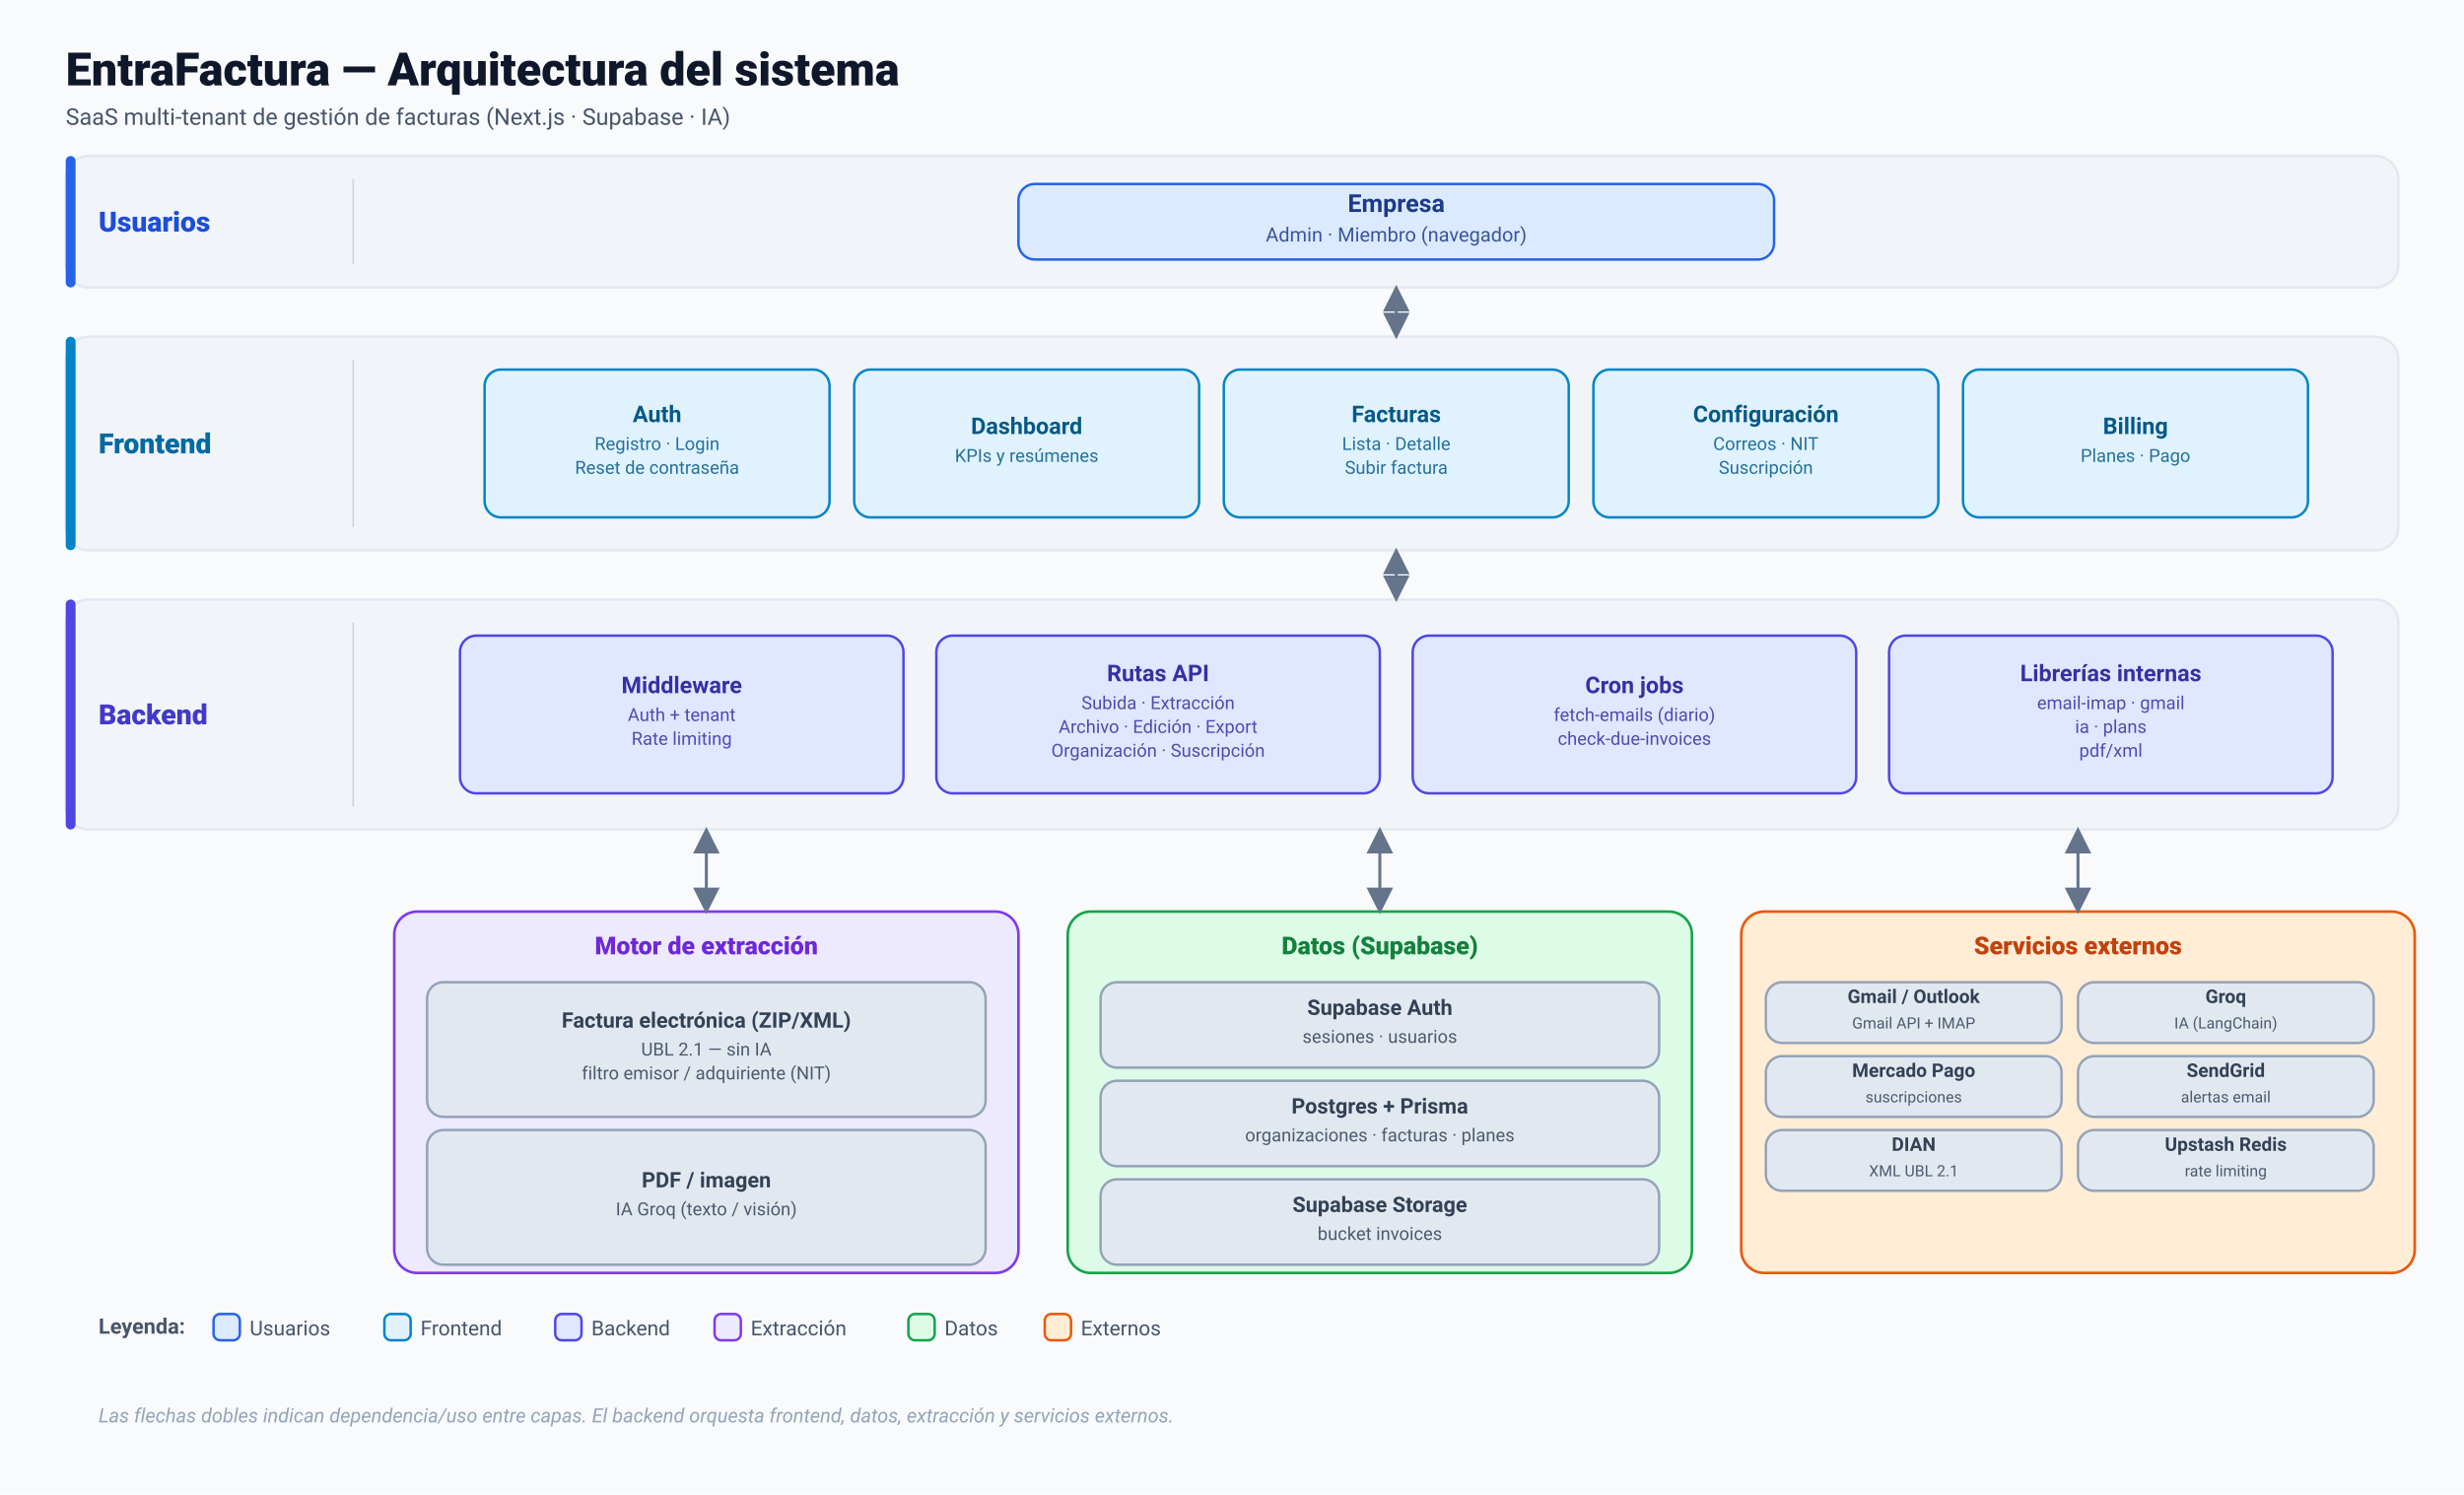
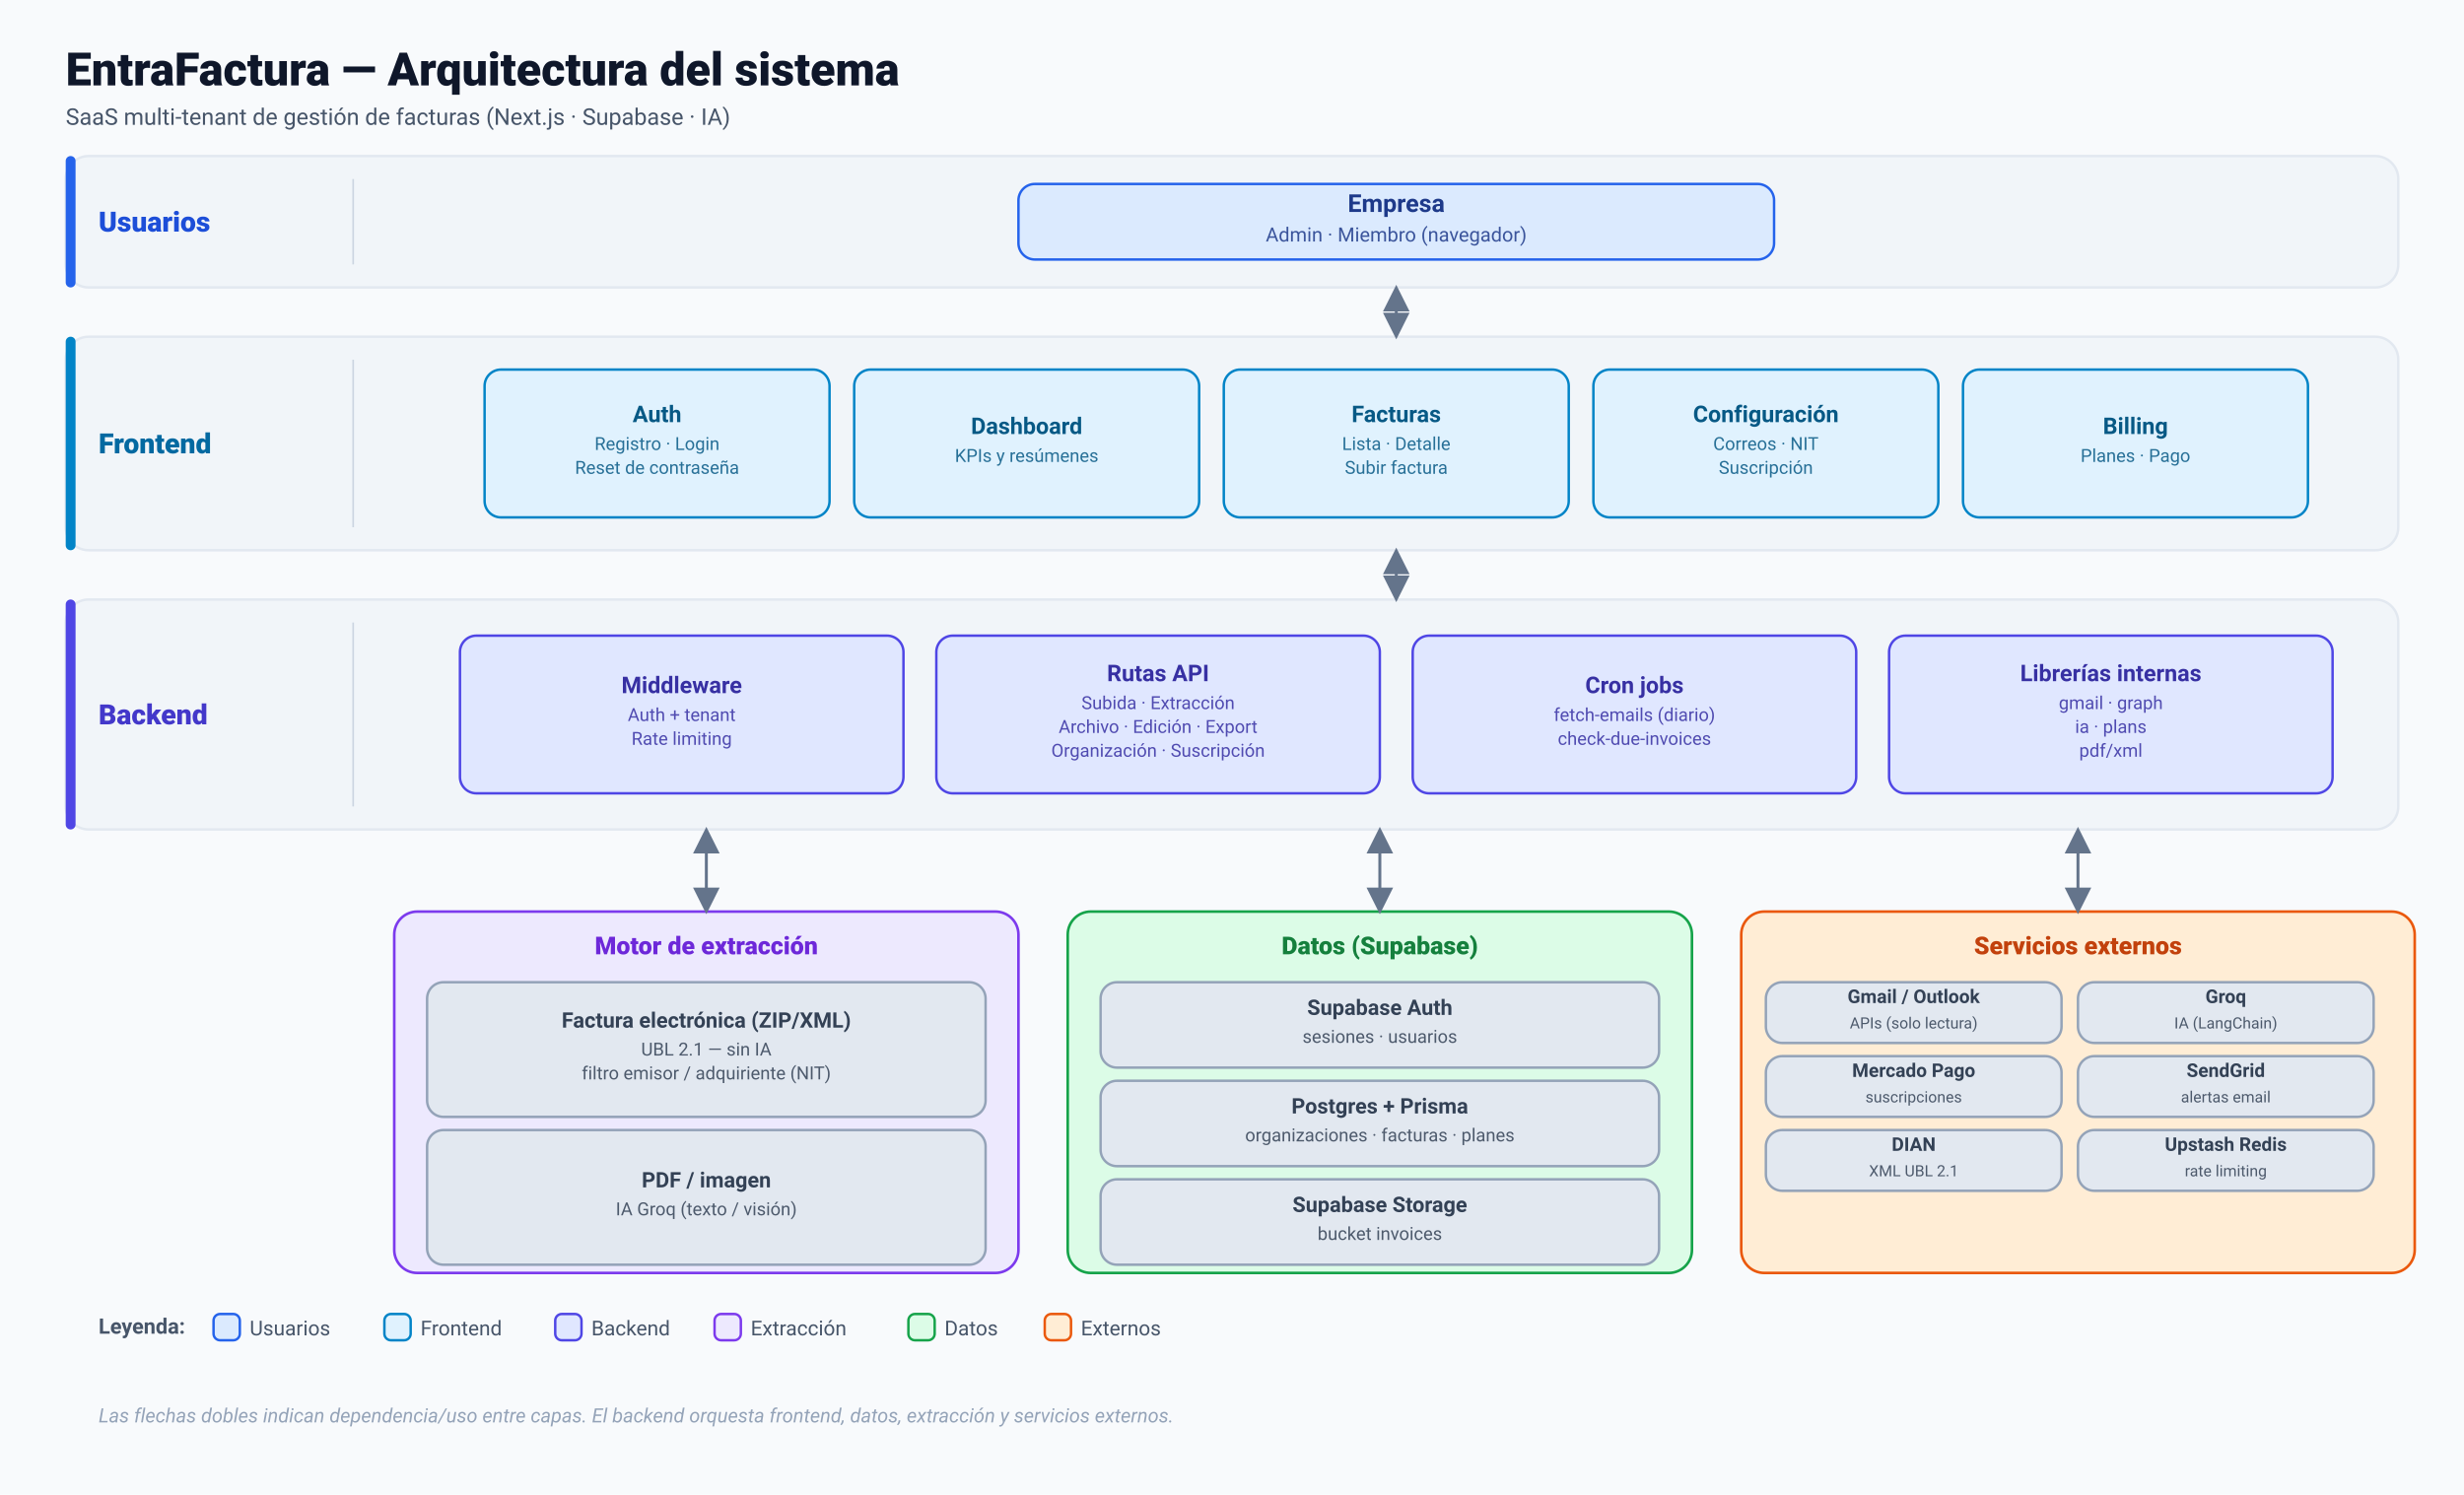
<svg xmlns="http://www.w3.org/2000/svg" width="1500" height="910" viewBox="0 0 1500 910">
  <defs>
    <marker id="arrowhead" markerWidth="9" markerHeight="9" refX="7" refY="4.5" orient="auto">
      <path d="M0,0 L9,4.5 L0,9 z" fill="#64748b" />
    </marker>
    <marker id="arrowhead-start" markerWidth="9" markerHeight="9" refX="2" refY="4.5" orient="auto">
      <path d="M9,0 L0,4.5 L9,9 z" fill="#64748b" />
    </marker>
  </defs>
  <rect x="0" y="0" width="1500" height="910" fill="#f8fafc" />
  <text x="40" y="52" font-family="'Segoe UI', -apple-system, BlinkMacSystemFont, Roboto, Helvetica, Arial, sans-serif" font-size="28" font-weight="800" text-anchor="start" fill="#0f172a">EntraFactura — Arquitectura del sistema</text>
  <text x="40" y="76" font-family="'Segoe UI', -apple-system, BlinkMacSystemFont, Roboto, Helvetica, Arial, sans-serif" font-size="14" font-weight="400" text-anchor="start" fill="#475569">SaaS multi-tenant de gestión de facturas (Next.js · Supabase · IA)</text>
  <rect x="40" y="95" width="1420" height="80" rx="14" ry="14" fill="#f1f5f9" stroke="#e2e8f0" stroke-width="1.5" />
  <rect x="40" y="95" width="6" height="80" rx="3" ry="3" fill="#2563eb" />
  <text x="60" y="141" font-family="'Segoe UI', -apple-system, BlinkMacSystemFont, Roboto, Helvetica, Arial, sans-serif" font-size="17" font-weight="800" text-anchor="start" fill="#1d4ed8">Usuarios</text>
  <line x1="215" y1="109" x2="215" y2="161" stroke="#cbd5e1" stroke-width="1" />
  <rect x="40" y="205" width="1420" height="130" rx="14" ry="14" fill="#f1f5f9" stroke="#e2e8f0" stroke-width="1.5" />
  <rect x="40" y="205" width="6" height="130" rx="3" ry="3" fill="#0284c7" />
  <text x="60" y="276" font-family="'Segoe UI', -apple-system, BlinkMacSystemFont, Roboto, Helvetica, Arial, sans-serif" font-size="17" font-weight="800" text-anchor="start" fill="#0369a1">Frontend</text>
  <line x1="215" y1="219" x2="215" y2="321" stroke="#cbd5e1" stroke-width="1" />
  <rect x="40" y="365" width="1420" height="140" rx="14" ry="14" fill="#f1f5f9" stroke="#e2e8f0" stroke-width="1.5" />
  <rect x="40" y="365" width="6" height="140" rx="3" ry="3" fill="#4f46e5" />
  <text x="60" y="441" font-family="'Segoe UI', -apple-system, BlinkMacSystemFont, Roboto, Helvetica, Arial, sans-serif" font-size="17" font-weight="800" text-anchor="start" fill="#4338ca">Backend</text>
  <line x1="215" y1="379" x2="215" y2="491" stroke="#cbd5e1" stroke-width="1" />
  <rect x="620" y="112" width="460" height="46" rx="10" ry="10" fill="#dbeafe" stroke="#2563eb" stroke-width="1.5" />
  <text x="850" y="129.05" font-family="'Segoe UI', -apple-system, BlinkMacSystemFont, Roboto, Helvetica, Arial, sans-serif" font-size="15" font-weight="700" text-anchor="middle" fill="#1e3a8a">Empresa</text>
  <text x="850" y="147.05" font-family="'Segoe UI', -apple-system, BlinkMacSystemFont, Roboto, Helvetica, Arial, sans-serif" font-size="12" font-weight="400" text-anchor="middle" fill="#1e3a8a" opacity="0.85">Admin · Miembro (navegador)</text>
  <rect x="295" y="225" width="210" height="90" rx="10" ry="10" fill="#e0f2fe" stroke="#0284c7" stroke-width="1.5" />
  <text x="400" y="256.98" font-family="'Segoe UI', -apple-system, BlinkMacSystemFont, Roboto, Helvetica, Arial, sans-serif" font-size="14" font-weight="700" text-anchor="middle" fill="#075985">Auth</text>
  <text x="400" y="273.98" font-family="'Segoe UI', -apple-system, BlinkMacSystemFont, Roboto, Helvetica, Arial, sans-serif" font-size="11" font-weight="400" text-anchor="middle" fill="#075985" opacity="0.85">Registro · Login</text>
  <text x="400" y="288.48" font-family="'Segoe UI', -apple-system, BlinkMacSystemFont, Roboto, Helvetica, Arial, sans-serif" font-size="11" font-weight="400" text-anchor="middle" fill="#075985" opacity="0.85">Reset de contraseña</text>
  <rect x="520" y="225" width="210" height="90" rx="10" ry="10" fill="#e0f2fe" stroke="#0284c7" stroke-width="1.5" />
  <text x="625" y="264.23" font-family="'Segoe UI', -apple-system, BlinkMacSystemFont, Roboto, Helvetica, Arial, sans-serif" font-size="14" font-weight="700" text-anchor="middle" fill="#075985">Dashboard</text>
  <text x="625" y="281.23" font-family="'Segoe UI', -apple-system, BlinkMacSystemFont, Roboto, Helvetica, Arial, sans-serif" font-size="11" font-weight="400" text-anchor="middle" fill="#075985" opacity="0.85">KPIs y resúmenes</text>
  <rect x="745" y="225" width="210" height="90" rx="10" ry="10" fill="#e0f2fe" stroke="#0284c7" stroke-width="1.5" />
  <text x="850" y="256.98" font-family="'Segoe UI', -apple-system, BlinkMacSystemFont, Roboto, Helvetica, Arial, sans-serif" font-size="14" font-weight="700" text-anchor="middle" fill="#075985">Facturas</text>
  <text x="850" y="273.98" font-family="'Segoe UI', -apple-system, BlinkMacSystemFont, Roboto, Helvetica, Arial, sans-serif" font-size="11" font-weight="400" text-anchor="middle" fill="#075985" opacity="0.85">Lista · Detalle</text>
  <text x="850" y="288.48" font-family="'Segoe UI', -apple-system, BlinkMacSystemFont, Roboto, Helvetica, Arial, sans-serif" font-size="11" font-weight="400" text-anchor="middle" fill="#075985" opacity="0.85">Subir factura</text>
  <rect x="970" y="225" width="210" height="90" rx="10" ry="10" fill="#e0f2fe" stroke="#0284c7" stroke-width="1.5" />
  <text x="1075" y="256.98" font-family="'Segoe UI', -apple-system, BlinkMacSystemFont, Roboto, Helvetica, Arial, sans-serif" font-size="14" font-weight="700" text-anchor="middle" fill="#075985">Configuración</text>
  <text x="1075" y="273.98" font-family="'Segoe UI', -apple-system, BlinkMacSystemFont, Roboto, Helvetica, Arial, sans-serif" font-size="11" font-weight="400" text-anchor="middle" fill="#075985" opacity="0.85">Correos · NIT</text>
  <text x="1075" y="288.48" font-family="'Segoe UI', -apple-system, BlinkMacSystemFont, Roboto, Helvetica, Arial, sans-serif" font-size="11" font-weight="400" text-anchor="middle" fill="#075985" opacity="0.85">Suscripción</text>
  <rect x="1195" y="225" width="210" height="90" rx="10" ry="10" fill="#e0f2fe" stroke="#0284c7" stroke-width="1.5" />
  <text x="1300" y="264.23" font-family="'Segoe UI', -apple-system, BlinkMacSystemFont, Roboto, Helvetica, Arial, sans-serif" font-size="14" font-weight="700" text-anchor="middle" fill="#075985">Billing</text>
  <text x="1300" y="281.23" font-family="'Segoe UI', -apple-system, BlinkMacSystemFont, Roboto, Helvetica, Arial, sans-serif" font-size="11" font-weight="400" text-anchor="middle" fill="#075985" opacity="0.85">Planes · Pago</text>
  <rect x="280" y="387" width="270" height="96" rx="10" ry="10" fill="#e0e7ff" stroke="#4f46e5" stroke-width="1.5" />
  <text x="415" y="421.98" font-family="'Segoe UI', -apple-system, BlinkMacSystemFont, Roboto, Helvetica, Arial, sans-serif" font-size="14" font-weight="700" text-anchor="middle" fill="#3730a3">Middleware</text>
  <text x="415" y="438.98" font-family="'Segoe UI', -apple-system, BlinkMacSystemFont, Roboto, Helvetica, Arial, sans-serif" font-size="11" font-weight="400" text-anchor="middle" fill="#3730a3" opacity="0.85">Auth + tenant</text>
  <text x="415" y="453.48" font-family="'Segoe UI', -apple-system, BlinkMacSystemFont, Roboto, Helvetica, Arial, sans-serif" font-size="11" font-weight="400" text-anchor="middle" fill="#3730a3" opacity="0.85">Rate limiting</text>
  <rect x="570" y="387" width="270" height="96" rx="10" ry="10" fill="#e0e7ff" stroke="#4f46e5" stroke-width="1.5" />
  <text x="705" y="414.73" font-family="'Segoe UI', -apple-system, BlinkMacSystemFont, Roboto, Helvetica, Arial, sans-serif" font-size="14" font-weight="700" text-anchor="middle" fill="#3730a3">Rutas API</text>
  <text x="705" y="431.73" font-family="'Segoe UI', -apple-system, BlinkMacSystemFont, Roboto, Helvetica, Arial, sans-serif" font-size="11" font-weight="400" text-anchor="middle" fill="#3730a3" opacity="0.85">Subida · Extracción</text>
  <text x="705" y="446.23" font-family="'Segoe UI', -apple-system, BlinkMacSystemFont, Roboto, Helvetica, Arial, sans-serif" font-size="11" font-weight="400" text-anchor="middle" fill="#3730a3" opacity="0.85">Archivo · Edición · Export</text>
  <text x="705" y="460.73" font-family="'Segoe UI', -apple-system, BlinkMacSystemFont, Roboto, Helvetica, Arial, sans-serif" font-size="11" font-weight="400" text-anchor="middle" fill="#3730a3" opacity="0.85">Organización · Suscripción</text>
  <rect x="860" y="387" width="270" height="96" rx="10" ry="10" fill="#e0e7ff" stroke="#4f46e5" stroke-width="1.5" />
  <text x="995" y="421.98" font-family="'Segoe UI', -apple-system, BlinkMacSystemFont, Roboto, Helvetica, Arial, sans-serif" font-size="14" font-weight="700" text-anchor="middle" fill="#3730a3">Cron jobs</text>
  <text x="995" y="438.98" font-family="'Segoe UI', -apple-system, BlinkMacSystemFont, Roboto, Helvetica, Arial, sans-serif" font-size="11" font-weight="400" text-anchor="middle" fill="#3730a3" opacity="0.85">fetch-emails (diario)</text>
  <text x="995" y="453.48" font-family="'Segoe UI', -apple-system, BlinkMacSystemFont, Roboto, Helvetica, Arial, sans-serif" font-size="11" font-weight="400" text-anchor="middle" fill="#3730a3" opacity="0.85">check-due-invoices</text>
  <rect x="1150" y="387" width="270" height="96" rx="10" ry="10" fill="#e0e7ff" stroke="#4f46e5" stroke-width="1.5" />
  <text x="1285" y="414.73" font-family="'Segoe UI', -apple-system, BlinkMacSystemFont, Roboto, Helvetica, Arial, sans-serif" font-size="14" font-weight="700" text-anchor="middle" fill="#3730a3">Librerías internas</text>
-   <text x="1285" y="431.73" font-family="'Segoe UI', -apple-system, BlinkMacSystemFont, Roboto, Helvetica, Arial, sans-serif" font-size="11" font-weight="400" text-anchor="middle" fill="#3730a3" opacity="0.85">email-imap · gmail</text>
+   <text x="1285" y="431.73" font-family="'Segoe UI', -apple-system, BlinkMacSystemFont, Roboto, Helvetica, Arial, sans-serif" font-size="11" font-weight="400" text-anchor="middle" fill="#3730a3" opacity="0.85">gmail · graph</text>
  <text x="1285" y="446.23" font-family="'Segoe UI', -apple-system, BlinkMacSystemFont, Roboto, Helvetica, Arial, sans-serif" font-size="11" font-weight="400" text-anchor="middle" fill="#3730a3" opacity="0.85">ia · plans</text>
  <text x="1285" y="460.73" font-family="'Segoe UI', -apple-system, BlinkMacSystemFont, Roboto, Helvetica, Arial, sans-serif" font-size="11" font-weight="400" text-anchor="middle" fill="#3730a3" opacity="0.85">pdf/xml</text>
  <line x1="850" y1="177" x2="850" y2="203" stroke="#64748b" stroke-width="1.8" marker-end="url(#arrowhead)" marker-start="url(#arrowhead-start)" />
  <line x1="850" y1="337" x2="850" y2="363" stroke="#64748b" stroke-width="1.8" marker-end="url(#arrowhead)" marker-start="url(#arrowhead-start)" />
  <rect x="240" y="555" width="380" height="220" rx="14" ry="14" fill="#ede9fe" stroke="#7c3aed" stroke-width="1.6" />
  <text x="430" y="581" font-family="'Segoe UI', -apple-system, BlinkMacSystemFont, Roboto, Helvetica, Arial, sans-serif" font-size="15" font-weight="800" text-anchor="middle" fill="#6d28d9">Motor de extracción</text>
  <rect x="650" y="555" width="380" height="220" rx="14" ry="14" fill="#dcfce7" stroke="#16a34a" stroke-width="1.6" />
  <text x="840" y="581" font-family="'Segoe UI', -apple-system, BlinkMacSystemFont, Roboto, Helvetica, Arial, sans-serif" font-size="15" font-weight="800" text-anchor="middle" fill="#15803d">Datos (Supabase)</text>
  <rect x="1060" y="555" width="410" height="220" rx="14" ry="14" fill="#ffedd5" stroke="#ea580c" stroke-width="1.6" />
  <text x="1265" y="581" font-family="'Segoe UI', -apple-system, BlinkMacSystemFont, Roboto, Helvetica, Arial, sans-serif" font-size="15" font-weight="800" text-anchor="middle" fill="#c2410c">Servicios externos</text>
  <rect x="260" y="598" width="340" height="82" rx="10" ry="10" fill="#e2e8f0" stroke="#94a3b8" stroke-width="1.5" />
  <text x="430" y="625.66" font-family="'Segoe UI', -apple-system, BlinkMacSystemFont, Roboto, Helvetica, Arial, sans-serif" font-size="13" font-weight="700" text-anchor="middle" fill="#334155">Factura electrónica (ZIP/XML)</text>
  <text x="430" y="642.66" font-family="'Segoe UI', -apple-system, BlinkMacSystemFont, Roboto, Helvetica, Arial, sans-serif" font-size="11" font-weight="400" text-anchor="middle" fill="#334155" opacity="0.85">UBL 2.1 — sin IA</text>
  <text x="430" y="657.16" font-family="'Segoe UI', -apple-system, BlinkMacSystemFont, Roboto, Helvetica, Arial, sans-serif" font-size="11" font-weight="400" text-anchor="middle" fill="#334155" opacity="0.85">filtro emisor / adquiriente (NIT)</text>
  <rect x="260" y="688" width="340" height="82" rx="10" ry="10" fill="#e2e8f0" stroke="#94a3b8" stroke-width="1.5" />
  <text x="430" y="722.91" font-family="'Segoe UI', -apple-system, BlinkMacSystemFont, Roboto, Helvetica, Arial, sans-serif" font-size="13" font-weight="700" text-anchor="middle" fill="#334155">PDF / imagen</text>
  <text x="430" y="739.91" font-family="'Segoe UI', -apple-system, BlinkMacSystemFont, Roboto, Helvetica, Arial, sans-serif" font-size="11" font-weight="400" text-anchor="middle" fill="#334155" opacity="0.85">IA Groq (texto / visión)</text>
  <rect x="670" y="598" width="340" height="52" rx="10" ry="10" fill="#e2e8f0" stroke="#94a3b8" stroke-width="1.5" />
  <text x="840" y="617.91" font-family="'Segoe UI', -apple-system, BlinkMacSystemFont, Roboto, Helvetica, Arial, sans-serif" font-size="13" font-weight="700" text-anchor="middle" fill="#334155">Supabase Auth</text>
  <text x="840" y="634.91" font-family="'Segoe UI', -apple-system, BlinkMacSystemFont, Roboto, Helvetica, Arial, sans-serif" font-size="11" font-weight="400" text-anchor="middle" fill="#334155" opacity="0.85">sesiones · usuarios</text>
  <rect x="670" y="658" width="340" height="52" rx="10" ry="10" fill="#e2e8f0" stroke="#94a3b8" stroke-width="1.5" />
  <text x="840" y="677.91" font-family="'Segoe UI', -apple-system, BlinkMacSystemFont, Roboto, Helvetica, Arial, sans-serif" font-size="13" font-weight="700" text-anchor="middle" fill="#334155">Postgres + Prisma</text>
  <text x="840" y="694.91" font-family="'Segoe UI', -apple-system, BlinkMacSystemFont, Roboto, Helvetica, Arial, sans-serif" font-size="11" font-weight="400" text-anchor="middle" fill="#334155" opacity="0.85">organizaciones · facturas · planes</text>
  <rect x="670" y="718" width="340" height="52" rx="10" ry="10" fill="#e2e8f0" stroke="#94a3b8" stroke-width="1.5" />
  <text x="840" y="737.91" font-family="'Segoe UI', -apple-system, BlinkMacSystemFont, Roboto, Helvetica, Arial, sans-serif" font-size="13" font-weight="700" text-anchor="middle" fill="#334155">Supabase Storage</text>
  <text x="840" y="754.91" font-family="'Segoe UI', -apple-system, BlinkMacSystemFont, Roboto, Helvetica, Arial, sans-serif" font-size="11" font-weight="400" text-anchor="middle" fill="#334155" opacity="0.85">bucket invoices</text>
  <rect x="1075" y="598" width="180" height="37" rx="10" ry="10" fill="#e2e8f0" stroke="#94a3b8" stroke-width="1.5" />
  <text x="1165" y="610.68" font-family="'Segoe UI', -apple-system, BlinkMacSystemFont, Roboto, Helvetica, Arial, sans-serif" font-size="11.5" font-weight="700" text-anchor="middle" fill="#334155">Gmail / Outlook</text>
-   <text x="1165" y="626.18" font-family="'Segoe UI', -apple-system, BlinkMacSystemFont, Roboto, Helvetica, Arial, sans-serif" font-size="9.5" font-weight="400" text-anchor="middle" fill="#334155" opacity="0.85">Gmail API + IMAP</text>
+   <text x="1165" y="626.18" font-family="'Segoe UI', -apple-system, BlinkMacSystemFont, Roboto, Helvetica, Arial, sans-serif" font-size="9.5" font-weight="400" text-anchor="middle" fill="#334155" opacity="0.85">APIs (solo lectura)</text>
  <rect x="1265" y="598" width="180" height="37" rx="10" ry="10" fill="#e2e8f0" stroke="#94a3b8" stroke-width="1.5" />
  <text x="1355" y="610.68" font-family="'Segoe UI', -apple-system, BlinkMacSystemFont, Roboto, Helvetica, Arial, sans-serif" font-size="11.5" font-weight="700" text-anchor="middle" fill="#334155">Groq</text>
  <text x="1355" y="626.18" font-family="'Segoe UI', -apple-system, BlinkMacSystemFont, Roboto, Helvetica, Arial, sans-serif" font-size="9.5" font-weight="400" text-anchor="middle" fill="#334155" opacity="0.85">IA (LangChain)</text>
  <rect x="1075" y="643" width="180" height="37" rx="10" ry="10" fill="#e2e8f0" stroke="#94a3b8" stroke-width="1.5" />
  <text x="1165" y="655.68" font-family="'Segoe UI', -apple-system, BlinkMacSystemFont, Roboto, Helvetica, Arial, sans-serif" font-size="11.5" font-weight="700" text-anchor="middle" fill="#334155">Mercado Pago</text>
  <text x="1165" y="671.18" font-family="'Segoe UI', -apple-system, BlinkMacSystemFont, Roboto, Helvetica, Arial, sans-serif" font-size="9.5" font-weight="400" text-anchor="middle" fill="#334155" opacity="0.85">suscripciones</text>
  <rect x="1265" y="643" width="180" height="37" rx="10" ry="10" fill="#e2e8f0" stroke="#94a3b8" stroke-width="1.5" />
  <text x="1355" y="655.68" font-family="'Segoe UI', -apple-system, BlinkMacSystemFont, Roboto, Helvetica, Arial, sans-serif" font-size="11.5" font-weight="700" text-anchor="middle" fill="#334155">SendGrid</text>
  <text x="1355" y="671.18" font-family="'Segoe UI', -apple-system, BlinkMacSystemFont, Roboto, Helvetica, Arial, sans-serif" font-size="9.5" font-weight="400" text-anchor="middle" fill="#334155" opacity="0.85">alertas email</text>
  <rect x="1075" y="688" width="180" height="37" rx="10" ry="10" fill="#e2e8f0" stroke="#94a3b8" stroke-width="1.5" />
  <text x="1165" y="700.68" font-family="'Segoe UI', -apple-system, BlinkMacSystemFont, Roboto, Helvetica, Arial, sans-serif" font-size="11.5" font-weight="700" text-anchor="middle" fill="#334155">DIAN</text>
  <text x="1165" y="716.18" font-family="'Segoe UI', -apple-system, BlinkMacSystemFont, Roboto, Helvetica, Arial, sans-serif" font-size="9.5" font-weight="400" text-anchor="middle" fill="#334155" opacity="0.85">XML UBL 2.1</text>
  <rect x="1265" y="688" width="180" height="37" rx="10" ry="10" fill="#e2e8f0" stroke="#94a3b8" stroke-width="1.5" />
  <text x="1355" y="700.68" font-family="'Segoe UI', -apple-system, BlinkMacSystemFont, Roboto, Helvetica, Arial, sans-serif" font-size="11.5" font-weight="700" text-anchor="middle" fill="#334155">Upstash Redis</text>
  <text x="1355" y="716.18" font-family="'Segoe UI', -apple-system, BlinkMacSystemFont, Roboto, Helvetica, Arial, sans-serif" font-size="9.5" font-weight="400" text-anchor="middle" fill="#334155" opacity="0.85">rate limiting</text>
  <line x1="430" y1="507" x2="430" y2="553" stroke="#64748b" stroke-width="1.8" marker-end="url(#arrowhead)" marker-start="url(#arrowhead-start)" />
  <line x1="840" y1="507" x2="840" y2="553" stroke="#64748b" stroke-width="1.8" marker-end="url(#arrowhead)" marker-start="url(#arrowhead-start)" />
  <line x1="1265" y1="507" x2="1265" y2="553" stroke="#64748b" stroke-width="1.8" marker-end="url(#arrowhead)" marker-start="url(#arrowhead-start)" />
  <text x="60" y="812" font-family="'Segoe UI', -apple-system, BlinkMacSystemFont, Roboto, Helvetica, Arial, sans-serif" font-size="13" font-weight="700" text-anchor="start" fill="#475569">Leyenda:</text>
  <rect x="130" y="800" width="16" height="16" rx="4" ry="4" fill="#dbeafe" stroke="#2563eb" stroke-width="1.5" />
  <text x="152" y="813" font-family="'Segoe UI', -apple-system, BlinkMacSystemFont, Roboto, Helvetica, Arial, sans-serif" font-size="12.5" font-weight="400" text-anchor="start" fill="#475569">Usuarios</text>
  <rect x="234" y="800" width="16" height="16" rx="4" ry="4" fill="#e0f2fe" stroke="#0284c7" stroke-width="1.5" />
  <text x="256" y="813" font-family="'Segoe UI', -apple-system, BlinkMacSystemFont, Roboto, Helvetica, Arial, sans-serif" font-size="12.5" font-weight="400" text-anchor="start" fill="#475569">Frontend</text>
  <rect x="338" y="800" width="16" height="16" rx="4" ry="4" fill="#e0e7ff" stroke="#4f46e5" stroke-width="1.5" />
  <text x="360" y="813" font-family="'Segoe UI', -apple-system, BlinkMacSystemFont, Roboto, Helvetica, Arial, sans-serif" font-size="12.5" font-weight="400" text-anchor="start" fill="#475569">Backend</text>
  <rect x="435" y="800" width="16" height="16" rx="4" ry="4" fill="#ede9fe" stroke="#7c3aed" stroke-width="1.5" />
  <text x="457" y="813" font-family="'Segoe UI', -apple-system, BlinkMacSystemFont, Roboto, Helvetica, Arial, sans-serif" font-size="12.5" font-weight="400" text-anchor="start" fill="#475569">Extracción</text>
  <rect x="553" y="800" width="16" height="16" rx="4" ry="4" fill="#dcfce7" stroke="#16a34a" stroke-width="1.5" />
  <text x="575" y="813" font-family="'Segoe UI', -apple-system, BlinkMacSystemFont, Roboto, Helvetica, Arial, sans-serif" font-size="12.5" font-weight="400" text-anchor="start" fill="#475569">Datos</text>
  <rect x="636" y="800" width="16" height="16" rx="4" ry="4" fill="#ffedd5" stroke="#ea580c" stroke-width="1.5" />
  <text x="658" y="813" font-family="'Segoe UI', -apple-system, BlinkMacSystemFont, Roboto, Helvetica, Arial, sans-serif" font-size="12.5" font-weight="400" text-anchor="start" fill="#475569">Externos</text>
  <text x="60" y="866" font-family="'Segoe UI', -apple-system, BlinkMacSystemFont, Roboto, Helvetica, Arial, sans-serif" font-size="12" font-weight="400" text-anchor="start" fill="#94a3b8" font-style="italic">Las flechas dobles indican dependencia/uso entre capas. El backend orquesta frontend, datos, extracción y servicios externos.</text>
</svg>
